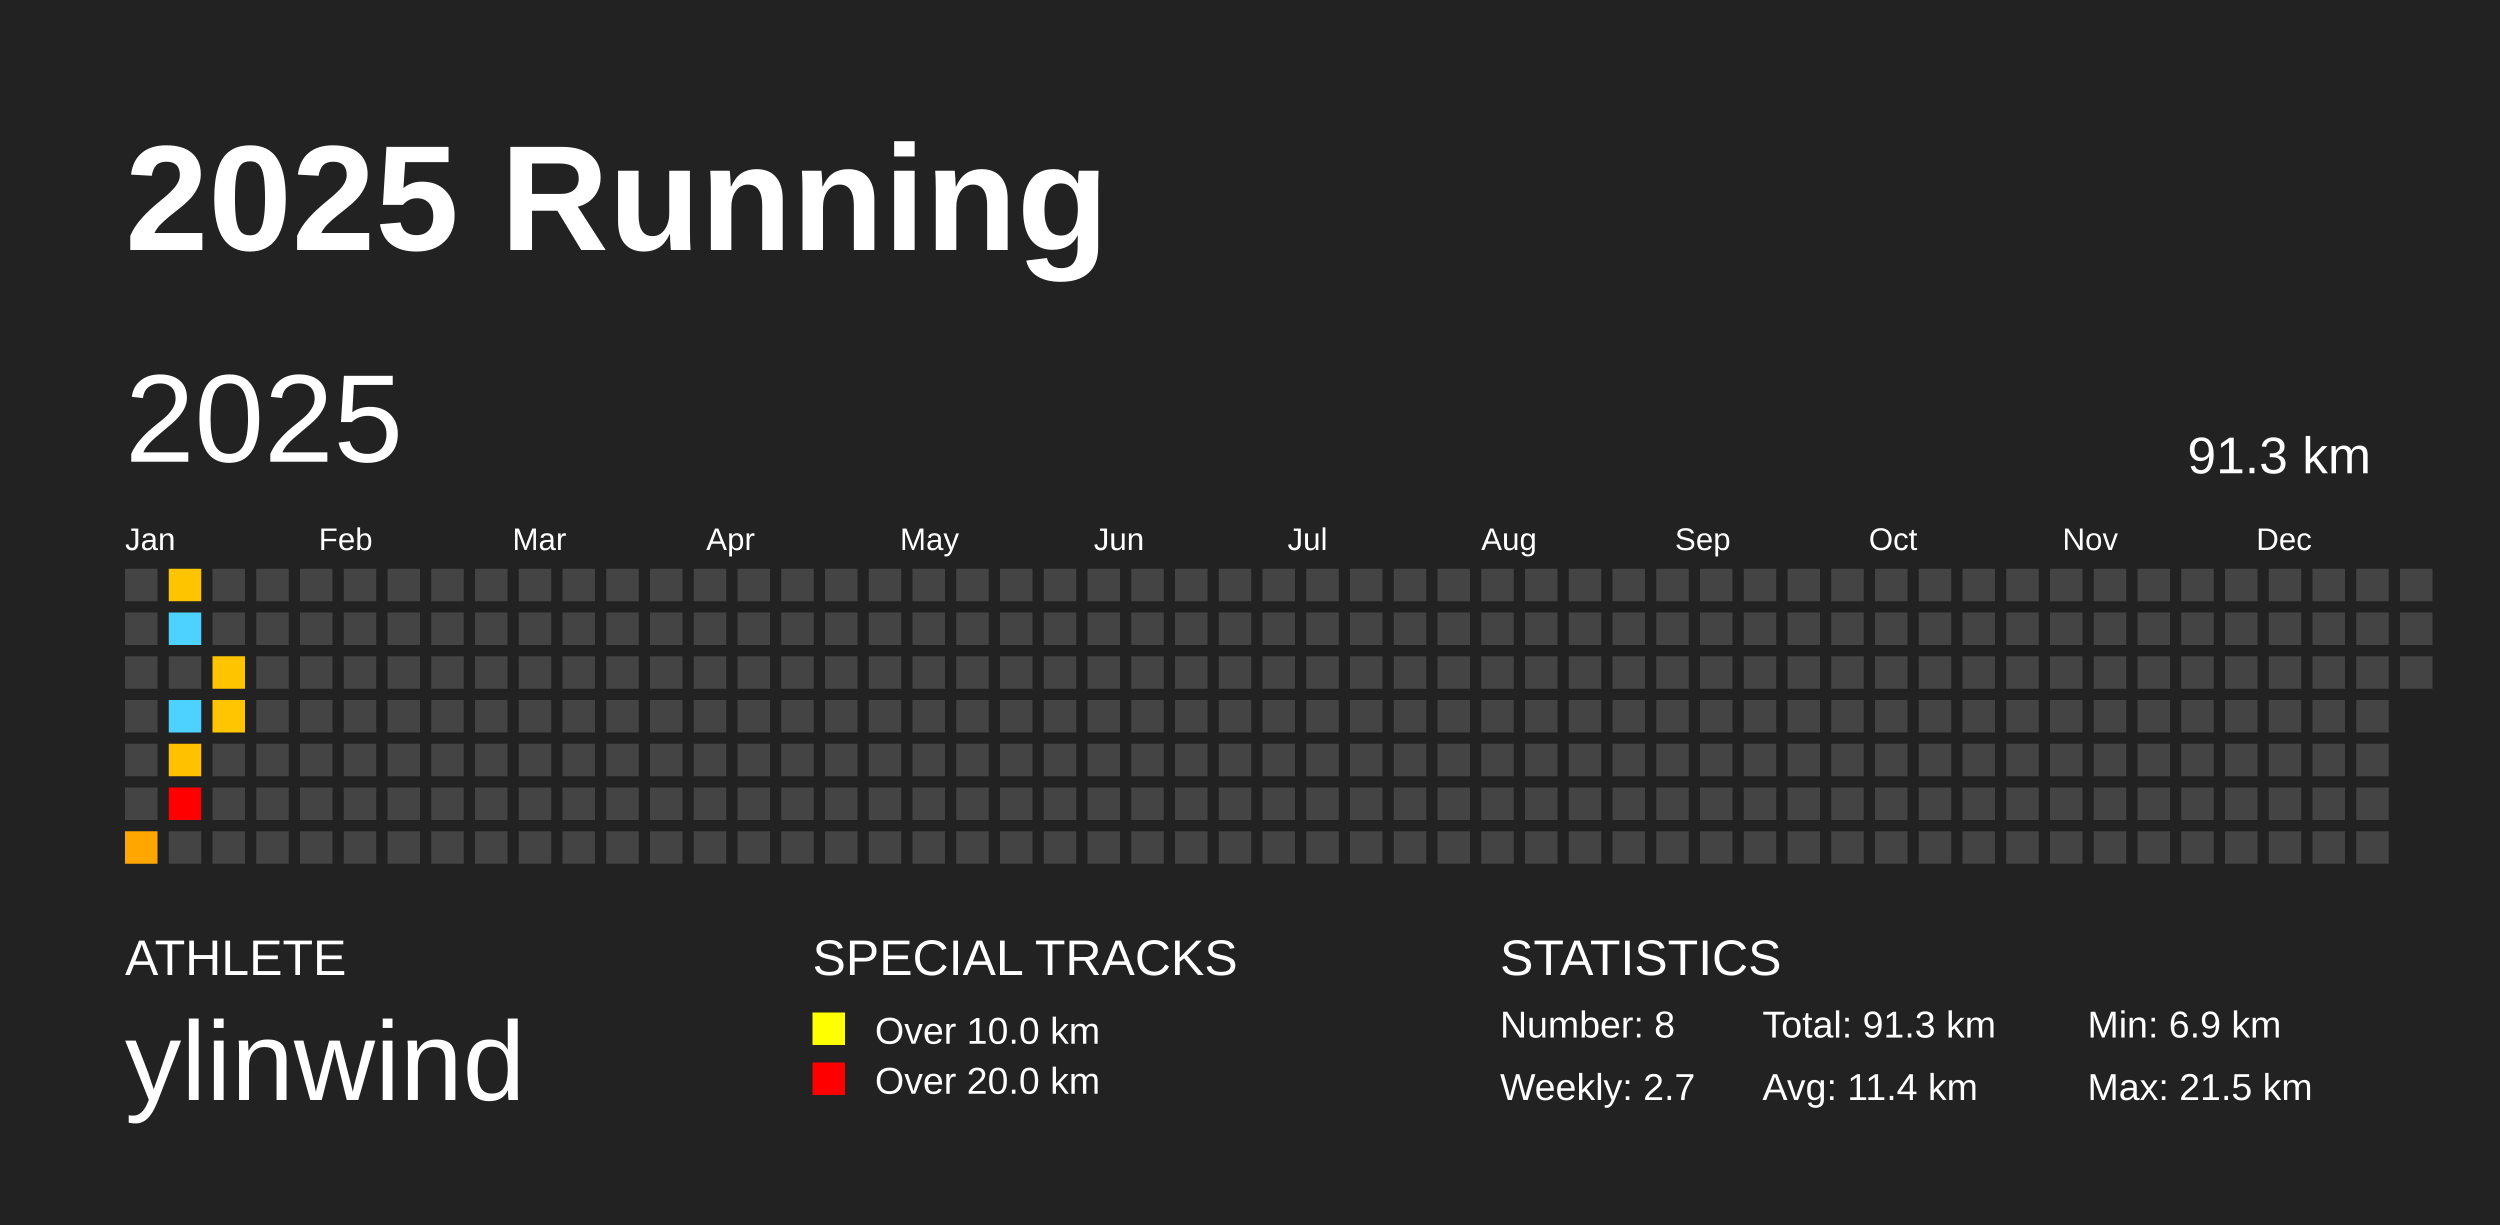
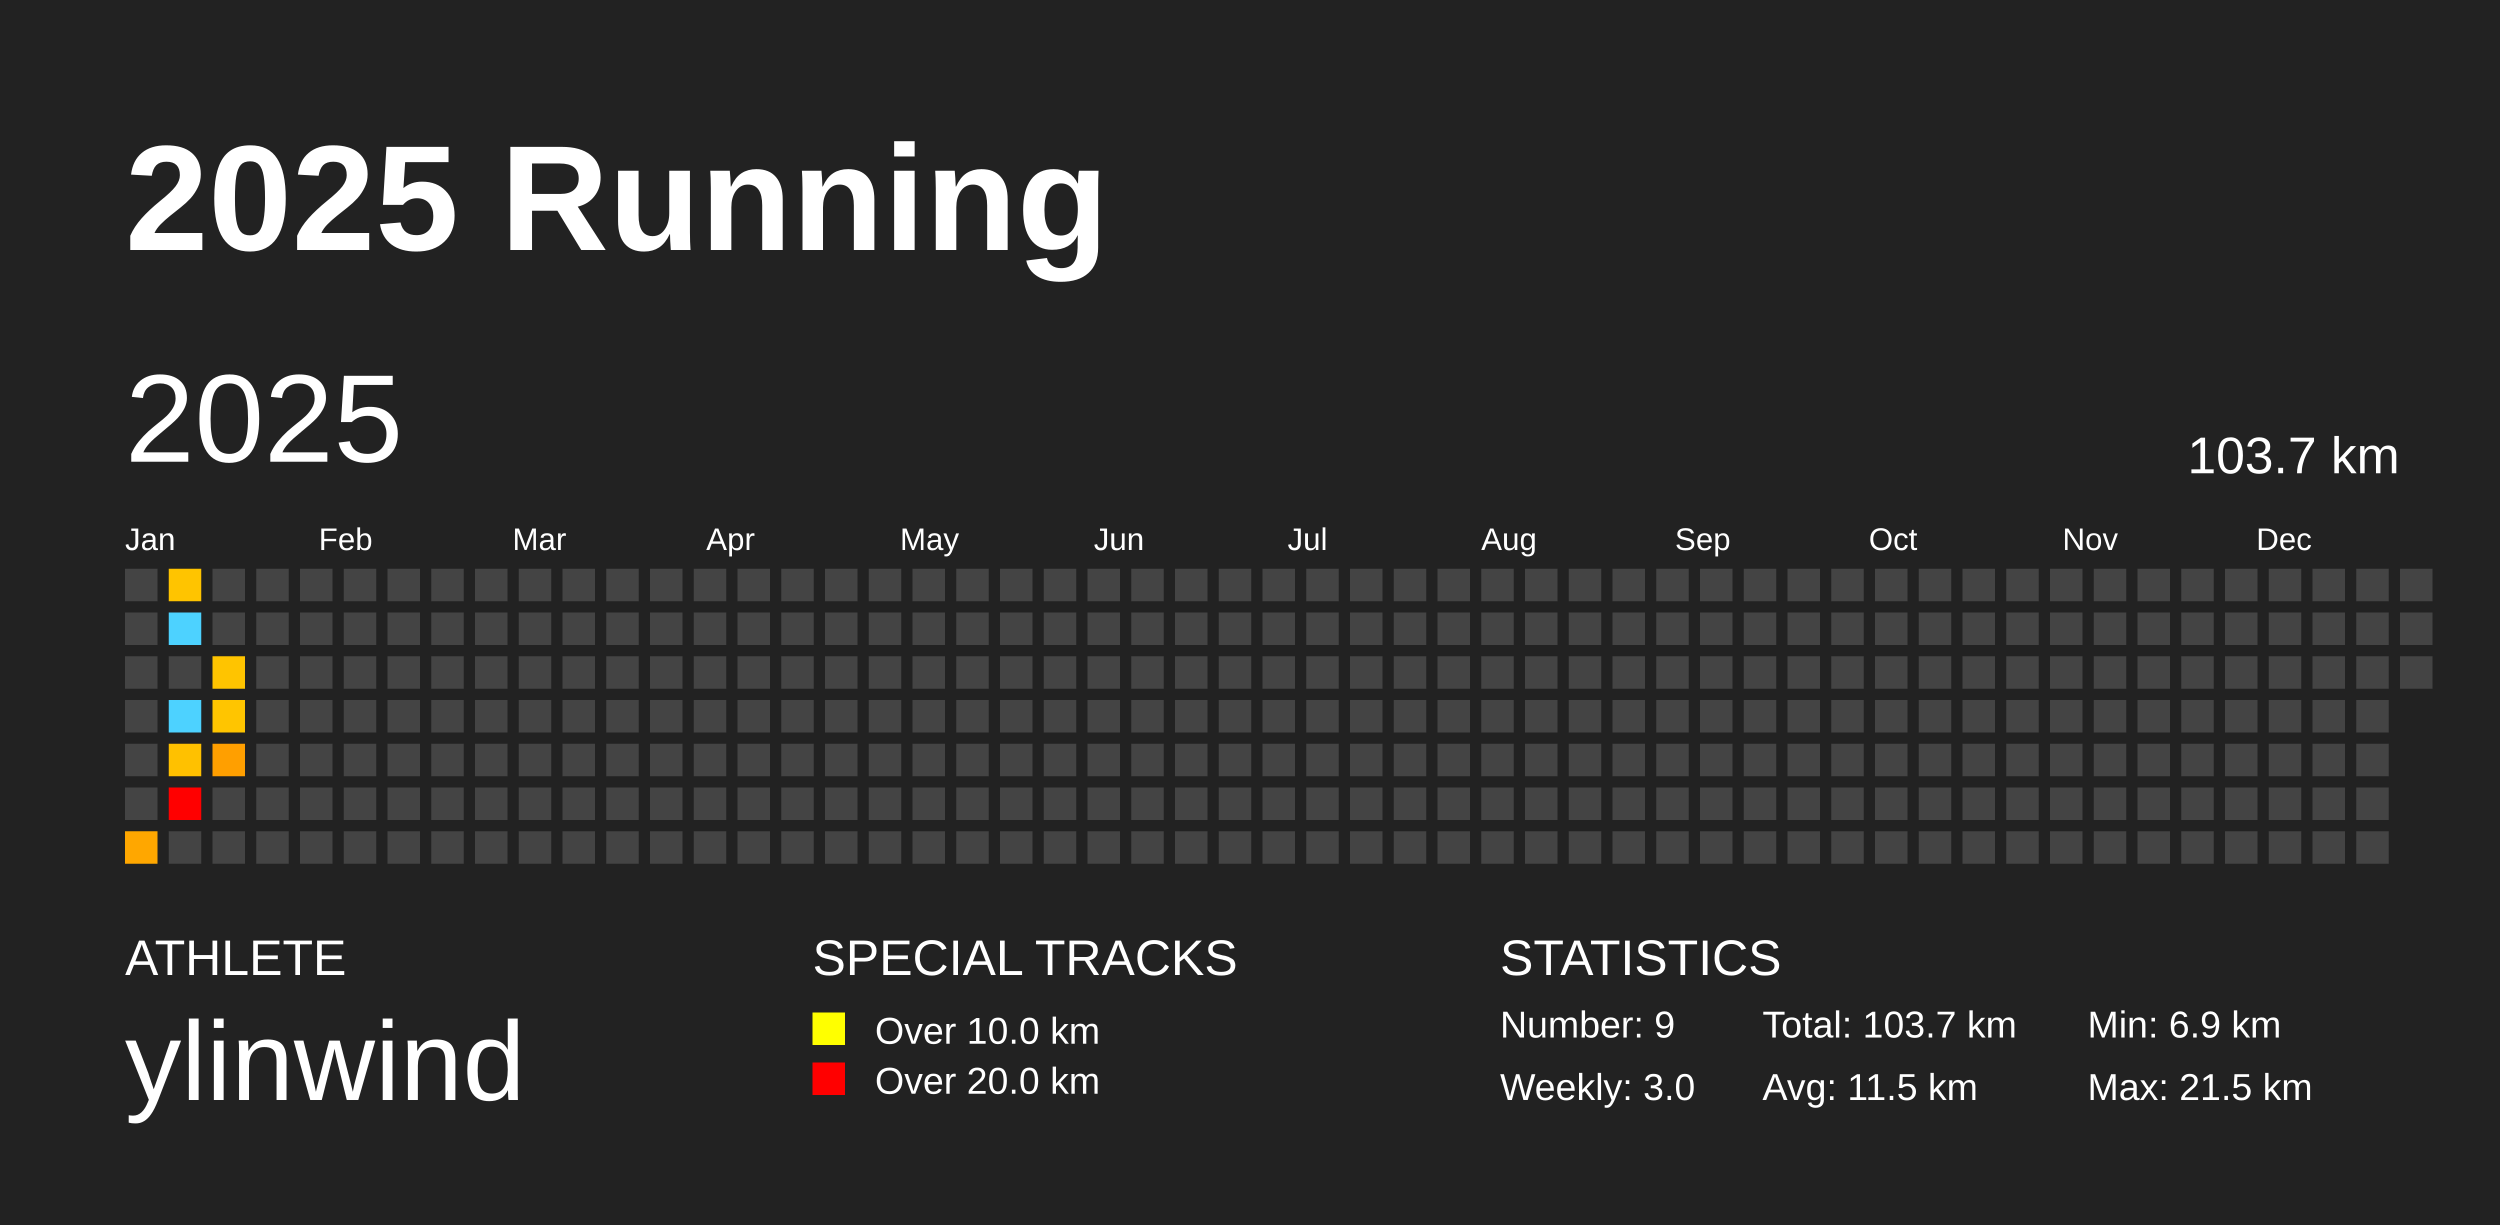
<svg xmlns="http://www.w3.org/2000/svg" baseProfile="full" height="98mm" version="1.1" viewBox="0,0,200,98" width="200mm">
  <defs />
  <rect fill="#222222" height="98" width="200" x="0" y="0" />
  <text fill="#FFFFFF" style="font-size:12px; font-family:Arial; font-weight:bold;" x="10" y="20">2025 Running</text>
  <text fill="#FFFFFF" style="font-size:4px; font-family:Arial" x="10" y="78">ATHLETE</text>
  <text fill="#FFFFFF" style="font-size:9px; font-family:Arial" x="10" y="88">ylinwind</text>
  <text fill="#FFFFFF" style="font-size:4px; font-family:Arial" x="65" y="78">SPECIAL TRACKS</text>
  <rect fill="yellow" height="2.6" width="2.6" x="65" y="81" />
  <text fill="#FFFFFF" style="font-size:3px; font-family:Arial" x="70" y="83.5">Over 10.0 km</text>
  <rect fill="red" height="2.6" width="2.6" x="65" y="85" />
  <text fill="#FFFFFF" style="font-size:3px; font-family:Arial" x="70" y="87.5">Over 20.0 km</text>
  <text fill="#FFFFFF" style="font-size:4px; font-family:Arial" x="120" y="78">STATISTICS</text>
-   <text fill="#FFFFFF" style="font-size:3px; font-family:Arial" x="120" y="83">Number: 8</text>
-   <text fill="#FFFFFF" style="font-size:3px; font-family:Arial" x="120" y="88">Weekly: 2.7</text>
-   <text fill="#FFFFFF" style="font-size:3px; font-family:Arial" x="141" y="83">Total: 91.3 km</text>
-   <text fill="#FFFFFF" style="font-size:3px; font-family:Arial" x="141" y="88">Avg: 11.4 km</text>
+   <text fill="#FFFFFF" style="font-size:3px; font-family:Arial" x="120" y="83">Number: 9</text>
+   <text fill="#FFFFFF" style="font-size:3px; font-family:Arial" x="120" y="88">Weekly: 3.0</text>
+   <text fill="#FFFFFF" style="font-size:3px; font-family:Arial" x="141" y="83">Total: 103.7 km</text>
+   <text fill="#FFFFFF" style="font-size:3px; font-family:Arial" x="141" y="88">Avg: 11.5 km</text>
  <text fill="#FFFFFF" style="font-size:3px; font-family:Arial" x="167" y="83">Min: 6.9 km</text>
  <text fill="#FFFFFF" style="font-size:3px; font-family:Arial" x="167" y="88">Max: 21.5 km</text>
  <text dominant-baseline="hanging" fill="#FFFFFF" style="font-size:10.0px; font-family:Arial;" x="10" y="30">2025</text>
-   <text dominant-baseline="hanging" fill="#FFFFFF" style="font-size:4.125px; font-family:Arial;" x="175" y="35">91.3 km</text>
+   <text dominant-baseline="hanging" fill="#FFFFFF" style="font-size:4.125px; font-family:Arial;" x="175" y="35">103.7 km</text>
  <text fill="#FFFFFF" style="font-size:2.5px; font-family:Arial" x="10.0" y="44">Jan</text>
  <text fill="#FFFFFF" style="font-size:2.5px; font-family:Arial" x="25.5" y="44">Feb</text>
  <text fill="#FFFFFF" style="font-size:2.5px; font-family:Arial" x="41.0" y="44">Mar</text>
  <text fill="#FFFFFF" style="font-size:2.5px; font-family:Arial" x="56.5" y="44">Apr</text>
  <text fill="#FFFFFF" style="font-size:2.5px; font-family:Arial" x="72.0" y="44">May</text>
  <text fill="#FFFFFF" style="font-size:2.5px; font-family:Arial" x="87.5" y="44">Jun</text>
  <text fill="#FFFFFF" style="font-size:2.5px; font-family:Arial" x="103.0" y="44">Jul</text>
  <text fill="#FFFFFF" style="font-size:2.5px; font-family:Arial" x="118.5" y="44">Aug</text>
  <text fill="#FFFFFF" style="font-size:2.5px; font-family:Arial" x="134.0" y="44">Sep</text>
  <text fill="#FFFFFF" style="font-size:2.5px; font-family:Arial" x="149.5" y="44">Oct</text>
  <text fill="#FFFFFF" style="font-size:2.5px; font-family:Arial" x="165.0" y="44">Nov</text>
  <text fill="#FFFFFF" style="font-size:2.5px; font-family:Arial" x="180.5" y="44">Dec</text>
  <rect fill="#444444" height="2.6" width="2.6" x="10.0" y="45.5" />
  <rect fill="#444444" height="2.6" width="2.6" x="10.0" y="49.0" />
  <rect fill="#444444" height="2.6" width="2.6" x="10.0" y="52.5" />
  <rect fill="#444444" height="2.6" width="2.6" x="10.0" y="56.0" />
  <rect fill="#444444" height="2.6" width="2.6" x="10.0" y="59.5" />
  <rect fill="#444444" height="2.6" width="2.6" x="10.0" y="63.0" />
  <rect fill="#ffa700" height="2.6" width="2.6" x="10.0" y="66.5" />
  <rect fill="#ffc400" height="2.6" width="2.6" x="13.5" y="45.5" />
  <rect fill="#4dd2ff" height="2.6" width="2.6" x="13.5" y="49.0" />
  <rect fill="#444444" height="2.6" width="2.6" x="13.5" y="52.5" />
  <rect fill="#4dd2ff" height="2.6" width="2.6" x="13.5" y="56.0" />
  <rect fill="#ffc100" height="2.6" width="2.6" x="13.5" y="59.5" />
  <rect fill="red" height="2.6" width="2.6" x="13.5" y="63.0" />
  <rect fill="#444444" height="2.6" width="2.6" x="13.5" y="66.5" />
  <rect fill="#444444" height="2.6" width="2.6" x="17.0" y="45.5" />
  <rect fill="#444444" height="2.6" width="2.6" x="17.0" y="49.0" />
  <rect fill="#ffc400" height="2.6" width="2.6" x="17.0" y="52.5" />
  <rect fill="#ffc500" height="2.6" width="2.6" x="17.0" y="56.0" />
-   <rect fill="#444444" height="2.6" width="2.6" x="17.0" y="59.5" />
+   <rect fill="#ff9f00" height="2.6" width="2.6" x="17.0" y="59.5" />
  <rect fill="#444444" height="2.6" width="2.6" x="17.0" y="63.0" />
  <rect fill="#444444" height="2.6" width="2.6" x="17.0" y="66.5" />
  <rect fill="#444444" height="2.6" width="2.6" x="20.5" y="45.5" />
  <rect fill="#444444" height="2.6" width="2.6" x="20.5" y="49.0" />
  <rect fill="#444444" height="2.6" width="2.6" x="20.5" y="52.5" />
  <rect fill="#444444" height="2.6" width="2.6" x="20.5" y="56.0" />
  <rect fill="#444444" height="2.6" width="2.6" x="20.5" y="59.5" />
  <rect fill="#444444" height="2.6" width="2.6" x="20.5" y="63.0" />
  <rect fill="#444444" height="2.6" width="2.6" x="20.5" y="66.5" />
  <rect fill="#444444" height="2.6" width="2.6" x="24.0" y="45.5" />
  <rect fill="#444444" height="2.6" width="2.6" x="24.0" y="49.0" />
  <rect fill="#444444" height="2.6" width="2.6" x="24.0" y="52.5" />
  <rect fill="#444444" height="2.6" width="2.6" x="24.0" y="56.0" />
  <rect fill="#444444" height="2.6" width="2.6" x="24.0" y="59.5" />
  <rect fill="#444444" height="2.6" width="2.6" x="24.0" y="63.0" />
  <rect fill="#444444" height="2.6" width="2.6" x="24.0" y="66.5" />
  <rect fill="#444444" height="2.6" width="2.6" x="27.5" y="45.5" />
  <rect fill="#444444" height="2.6" width="2.6" x="27.5" y="49.0" />
  <rect fill="#444444" height="2.6" width="2.6" x="27.5" y="52.5" />
  <rect fill="#444444" height="2.6" width="2.6" x="27.5" y="56.0" />
  <rect fill="#444444" height="2.6" width="2.6" x="27.5" y="59.5" />
  <rect fill="#444444" height="2.6" width="2.6" x="27.5" y="63.0" />
  <rect fill="#444444" height="2.6" width="2.6" x="27.5" y="66.5" />
  <rect fill="#444444" height="2.6" width="2.6" x="31.0" y="45.5" />
  <rect fill="#444444" height="2.6" width="2.6" x="31.0" y="49.0" />
  <rect fill="#444444" height="2.6" width="2.6" x="31.0" y="52.5" />
  <rect fill="#444444" height="2.6" width="2.6" x="31.0" y="56.0" />
  <rect fill="#444444" height="2.6" width="2.6" x="31.0" y="59.5" />
  <rect fill="#444444" height="2.6" width="2.6" x="31.0" y="63.0" />
  <rect fill="#444444" height="2.6" width="2.6" x="31.0" y="66.5" />
  <rect fill="#444444" height="2.6" width="2.6" x="34.5" y="45.5" />
  <rect fill="#444444" height="2.6" width="2.6" x="34.5" y="49.0" />
  <rect fill="#444444" height="2.6" width="2.6" x="34.5" y="52.5" />
  <rect fill="#444444" height="2.6" width="2.6" x="34.5" y="56.0" />
  <rect fill="#444444" height="2.6" width="2.6" x="34.5" y="59.5" />
  <rect fill="#444444" height="2.6" width="2.6" x="34.5" y="63.0" />
  <rect fill="#444444" height="2.6" width="2.6" x="34.5" y="66.5" />
  <rect fill="#444444" height="2.6" width="2.6" x="38.0" y="45.5" />
  <rect fill="#444444" height="2.6" width="2.6" x="38.0" y="49.0" />
  <rect fill="#444444" height="2.6" width="2.6" x="38.0" y="52.5" />
  <rect fill="#444444" height="2.6" width="2.6" x="38.0" y="56.0" />
  <rect fill="#444444" height="2.6" width="2.6" x="38.0" y="59.5" />
  <rect fill="#444444" height="2.6" width="2.6" x="38.0" y="63.0" />
  <rect fill="#444444" height="2.6" width="2.6" x="38.0" y="66.5" />
  <rect fill="#444444" height="2.6" width="2.6" x="41.5" y="45.5" />
  <rect fill="#444444" height="2.6" width="2.6" x="41.5" y="49.0" />
  <rect fill="#444444" height="2.6" width="2.6" x="41.5" y="52.5" />
  <rect fill="#444444" height="2.6" width="2.6" x="41.5" y="56.0" />
  <rect fill="#444444" height="2.6" width="2.6" x="41.5" y="59.5" />
  <rect fill="#444444" height="2.6" width="2.6" x="41.5" y="63.0" />
  <rect fill="#444444" height="2.6" width="2.6" x="41.5" y="66.5" />
  <rect fill="#444444" height="2.6" width="2.6" x="45.0" y="45.5" />
  <rect fill="#444444" height="2.6" width="2.6" x="45.0" y="49.0" />
  <rect fill="#444444" height="2.6" width="2.6" x="45.0" y="52.5" />
  <rect fill="#444444" height="2.6" width="2.6" x="45.0" y="56.0" />
  <rect fill="#444444" height="2.6" width="2.6" x="45.0" y="59.5" />
  <rect fill="#444444" height="2.6" width="2.6" x="45.0" y="63.0" />
  <rect fill="#444444" height="2.6" width="2.6" x="45.0" y="66.5" />
  <rect fill="#444444" height="2.6" width="2.6" x="48.5" y="45.5" />
  <rect fill="#444444" height="2.6" width="2.6" x="48.5" y="49.0" />
  <rect fill="#444444" height="2.6" width="2.6" x="48.5" y="52.5" />
  <rect fill="#444444" height="2.6" width="2.6" x="48.5" y="56.0" />
  <rect fill="#444444" height="2.6" width="2.6" x="48.5" y="59.5" />
  <rect fill="#444444" height="2.6" width="2.6" x="48.5" y="63.0" />
  <rect fill="#444444" height="2.6" width="2.6" x="48.5" y="66.5" />
  <rect fill="#444444" height="2.6" width="2.6" x="52.0" y="45.5" />
  <rect fill="#444444" height="2.6" width="2.6" x="52.0" y="49.0" />
  <rect fill="#444444" height="2.6" width="2.6" x="52.0" y="52.5" />
  <rect fill="#444444" height="2.6" width="2.6" x="52.0" y="56.0" />
  <rect fill="#444444" height="2.6" width="2.6" x="52.0" y="59.5" />
  <rect fill="#444444" height="2.6" width="2.6" x="52.0" y="63.0" />
  <rect fill="#444444" height="2.6" width="2.6" x="52.0" y="66.5" />
  <rect fill="#444444" height="2.6" width="2.6" x="55.5" y="45.5" />
  <rect fill="#444444" height="2.6" width="2.6" x="55.5" y="49.0" />
  <rect fill="#444444" height="2.6" width="2.6" x="55.5" y="52.5" />
  <rect fill="#444444" height="2.6" width="2.6" x="55.5" y="56.0" />
  <rect fill="#444444" height="2.6" width="2.6" x="55.5" y="59.5" />
  <rect fill="#444444" height="2.6" width="2.6" x="55.5" y="63.0" />
  <rect fill="#444444" height="2.6" width="2.6" x="55.5" y="66.5" />
  <rect fill="#444444" height="2.6" width="2.6" x="59.0" y="45.5" />
  <rect fill="#444444" height="2.6" width="2.6" x="59.0" y="49.0" />
  <rect fill="#444444" height="2.6" width="2.6" x="59.0" y="52.5" />
  <rect fill="#444444" height="2.6" width="2.6" x="59.0" y="56.0" />
  <rect fill="#444444" height="2.6" width="2.6" x="59.0" y="59.5" />
  <rect fill="#444444" height="2.6" width="2.6" x="59.0" y="63.0" />
  <rect fill="#444444" height="2.6" width="2.6" x="59.0" y="66.5" />
  <rect fill="#444444" height="2.6" width="2.6" x="62.5" y="45.5" />
  <rect fill="#444444" height="2.6" width="2.6" x="62.5" y="49.0" />
  <rect fill="#444444" height="2.6" width="2.6" x="62.5" y="52.5" />
  <rect fill="#444444" height="2.6" width="2.6" x="62.5" y="56.0" />
  <rect fill="#444444" height="2.6" width="2.6" x="62.5" y="59.5" />
  <rect fill="#444444" height="2.6" width="2.6" x="62.5" y="63.0" />
  <rect fill="#444444" height="2.6" width="2.6" x="62.5" y="66.5" />
  <rect fill="#444444" height="2.6" width="2.6" x="66.0" y="45.5" />
  <rect fill="#444444" height="2.6" width="2.6" x="66.0" y="49.0" />
  <rect fill="#444444" height="2.6" width="2.6" x="66.0" y="52.5" />
  <rect fill="#444444" height="2.6" width="2.6" x="66.0" y="56.0" />
  <rect fill="#444444" height="2.6" width="2.6" x="66.0" y="59.5" />
  <rect fill="#444444" height="2.6" width="2.6" x="66.0" y="63.0" />
  <rect fill="#444444" height="2.6" width="2.6" x="66.0" y="66.5" />
  <rect fill="#444444" height="2.6" width="2.6" x="69.5" y="45.5" />
  <rect fill="#444444" height="2.6" width="2.6" x="69.5" y="49.0" />
  <rect fill="#444444" height="2.6" width="2.6" x="69.5" y="52.5" />
  <rect fill="#444444" height="2.6" width="2.6" x="69.5" y="56.0" />
  <rect fill="#444444" height="2.6" width="2.6" x="69.5" y="59.5" />
  <rect fill="#444444" height="2.6" width="2.6" x="69.5" y="63.0" />
  <rect fill="#444444" height="2.6" width="2.6" x="69.5" y="66.5" />
  <rect fill="#444444" height="2.6" width="2.6" x="73.0" y="45.5" />
  <rect fill="#444444" height="2.6" width="2.6" x="73.0" y="49.0" />
  <rect fill="#444444" height="2.6" width="2.6" x="73.0" y="52.5" />
  <rect fill="#444444" height="2.6" width="2.6" x="73.0" y="56.0" />
  <rect fill="#444444" height="2.6" width="2.6" x="73.0" y="59.5" />
  <rect fill="#444444" height="2.6" width="2.6" x="73.0" y="63.0" />
  <rect fill="#444444" height="2.6" width="2.6" x="73.0" y="66.5" />
  <rect fill="#444444" height="2.6" width="2.6" x="76.5" y="45.5" />
  <rect fill="#444444" height="2.6" width="2.6" x="76.5" y="49.0" />
  <rect fill="#444444" height="2.6" width="2.6" x="76.5" y="52.5" />
  <rect fill="#444444" height="2.6" width="2.6" x="76.5" y="56.0" />
  <rect fill="#444444" height="2.6" width="2.6" x="76.5" y="59.5" />
  <rect fill="#444444" height="2.6" width="2.6" x="76.5" y="63.0" />
  <rect fill="#444444" height="2.6" width="2.6" x="76.5" y="66.5" />
  <rect fill="#444444" height="2.6" width="2.6" x="80.0" y="45.5" />
  <rect fill="#444444" height="2.6" width="2.6" x="80.0" y="49.0" />
  <rect fill="#444444" height="2.6" width="2.6" x="80.0" y="52.5" />
  <rect fill="#444444" height="2.6" width="2.6" x="80.0" y="56.0" />
  <rect fill="#444444" height="2.6" width="2.6" x="80.0" y="59.5" />
  <rect fill="#444444" height="2.6" width="2.6" x="80.0" y="63.0" />
  <rect fill="#444444" height="2.6" width="2.6" x="80.0" y="66.5" />
  <rect fill="#444444" height="2.6" width="2.6" x="83.5" y="45.5" />
  <rect fill="#444444" height="2.6" width="2.6" x="83.5" y="49.0" />
  <rect fill="#444444" height="2.6" width="2.6" x="83.5" y="52.5" />
  <rect fill="#444444" height="2.6" width="2.6" x="83.5" y="56.0" />
  <rect fill="#444444" height="2.6" width="2.6" x="83.5" y="59.5" />
  <rect fill="#444444" height="2.6" width="2.6" x="83.5" y="63.0" />
  <rect fill="#444444" height="2.6" width="2.6" x="83.5" y="66.5" />
  <rect fill="#444444" height="2.6" width="2.6" x="87.0" y="45.5" />
  <rect fill="#444444" height="2.6" width="2.6" x="87.0" y="49.0" />
  <rect fill="#444444" height="2.6" width="2.6" x="87.0" y="52.5" />
  <rect fill="#444444" height="2.6" width="2.6" x="87.0" y="56.0" />
  <rect fill="#444444" height="2.6" width="2.6" x="87.0" y="59.5" />
  <rect fill="#444444" height="2.6" width="2.6" x="87.0" y="63.0" />
  <rect fill="#444444" height="2.6" width="2.6" x="87.0" y="66.5" />
  <rect fill="#444444" height="2.6" width="2.6" x="90.5" y="45.5" />
  <rect fill="#444444" height="2.6" width="2.6" x="90.5" y="49.0" />
  <rect fill="#444444" height="2.6" width="2.6" x="90.5" y="52.5" />
  <rect fill="#444444" height="2.6" width="2.6" x="90.5" y="56.0" />
  <rect fill="#444444" height="2.6" width="2.6" x="90.5" y="59.5" />
  <rect fill="#444444" height="2.6" width="2.6" x="90.5" y="63.0" />
  <rect fill="#444444" height="2.6" width="2.6" x="90.5" y="66.5" />
  <rect fill="#444444" height="2.6" width="2.6" x="94.0" y="45.5" />
  <rect fill="#444444" height="2.6" width="2.6" x="94.0" y="49.0" />
  <rect fill="#444444" height="2.6" width="2.6" x="94.0" y="52.5" />
  <rect fill="#444444" height="2.6" width="2.6" x="94.0" y="56.0" />
  <rect fill="#444444" height="2.6" width="2.6" x="94.0" y="59.5" />
  <rect fill="#444444" height="2.6" width="2.6" x="94.0" y="63.0" />
  <rect fill="#444444" height="2.6" width="2.6" x="94.0" y="66.5" />
  <rect fill="#444444" height="2.6" width="2.6" x="97.5" y="45.5" />
  <rect fill="#444444" height="2.6" width="2.6" x="97.5" y="49.0" />
  <rect fill="#444444" height="2.6" width="2.6" x="97.5" y="52.5" />
  <rect fill="#444444" height="2.6" width="2.6" x="97.5" y="56.0" />
  <rect fill="#444444" height="2.6" width="2.6" x="97.5" y="59.5" />
  <rect fill="#444444" height="2.6" width="2.6" x="97.5" y="63.0" />
  <rect fill="#444444" height="2.6" width="2.6" x="97.5" y="66.5" />
  <rect fill="#444444" height="2.6" width="2.6" x="101.0" y="45.5" />
  <rect fill="#444444" height="2.6" width="2.6" x="101.0" y="49.0" />
  <rect fill="#444444" height="2.6" width="2.6" x="101.0" y="52.5" />
  <rect fill="#444444" height="2.6" width="2.6" x="101.0" y="56.0" />
  <rect fill="#444444" height="2.6" width="2.6" x="101.0" y="59.5" />
  <rect fill="#444444" height="2.6" width="2.6" x="101.0" y="63.0" />
  <rect fill="#444444" height="2.6" width="2.6" x="101.0" y="66.5" />
  <rect fill="#444444" height="2.6" width="2.6" x="104.5" y="45.5" />
  <rect fill="#444444" height="2.6" width="2.6" x="104.5" y="49.0" />
  <rect fill="#444444" height="2.6" width="2.6" x="104.5" y="52.5" />
  <rect fill="#444444" height="2.6" width="2.6" x="104.5" y="56.0" />
  <rect fill="#444444" height="2.6" width="2.6" x="104.5" y="59.5" />
  <rect fill="#444444" height="2.6" width="2.6" x="104.5" y="63.0" />
  <rect fill="#444444" height="2.6" width="2.6" x="104.5" y="66.5" />
  <rect fill="#444444" height="2.6" width="2.6" x="108.0" y="45.5" />
  <rect fill="#444444" height="2.6" width="2.6" x="108.0" y="49.0" />
  <rect fill="#444444" height="2.6" width="2.6" x="108.0" y="52.5" />
  <rect fill="#444444" height="2.6" width="2.6" x="108.0" y="56.0" />
  <rect fill="#444444" height="2.6" width="2.6" x="108.0" y="59.5" />
  <rect fill="#444444" height="2.6" width="2.6" x="108.0" y="63.0" />
  <rect fill="#444444" height="2.6" width="2.6" x="108.0" y="66.5" />
  <rect fill="#444444" height="2.6" width="2.6" x="111.5" y="45.5" />
  <rect fill="#444444" height="2.6" width="2.6" x="111.5" y="49.0" />
  <rect fill="#444444" height="2.6" width="2.6" x="111.5" y="52.5" />
  <rect fill="#444444" height="2.6" width="2.6" x="111.5" y="56.0" />
  <rect fill="#444444" height="2.6" width="2.6" x="111.5" y="59.5" />
  <rect fill="#444444" height="2.6" width="2.6" x="111.5" y="63.0" />
  <rect fill="#444444" height="2.6" width="2.6" x="111.5" y="66.5" />
  <rect fill="#444444" height="2.6" width="2.6" x="115.0" y="45.5" />
  <rect fill="#444444" height="2.6" width="2.6" x="115.0" y="49.0" />
  <rect fill="#444444" height="2.6" width="2.6" x="115.0" y="52.5" />
  <rect fill="#444444" height="2.6" width="2.6" x="115.0" y="56.0" />
  <rect fill="#444444" height="2.6" width="2.6" x="115.0" y="59.5" />
  <rect fill="#444444" height="2.6" width="2.6" x="115.0" y="63.0" />
  <rect fill="#444444" height="2.6" width="2.6" x="115.0" y="66.5" />
  <rect fill="#444444" height="2.6" width="2.6" x="118.5" y="45.5" />
  <rect fill="#444444" height="2.6" width="2.6" x="118.5" y="49.0" />
  <rect fill="#444444" height="2.6" width="2.6" x="118.5" y="52.5" />
  <rect fill="#444444" height="2.6" width="2.6" x="118.5" y="56.0" />
  <rect fill="#444444" height="2.6" width="2.6" x="118.5" y="59.5" />
  <rect fill="#444444" height="2.6" width="2.6" x="118.5" y="63.0" />
  <rect fill="#444444" height="2.6" width="2.6" x="118.5" y="66.5" />
  <rect fill="#444444" height="2.6" width="2.6" x="122.0" y="45.5" />
  <rect fill="#444444" height="2.6" width="2.6" x="122.0" y="49.0" />
  <rect fill="#444444" height="2.6" width="2.6" x="122.0" y="52.5" />
  <rect fill="#444444" height="2.6" width="2.6" x="122.0" y="56.0" />
  <rect fill="#444444" height="2.6" width="2.6" x="122.0" y="59.5" />
  <rect fill="#444444" height="2.6" width="2.6" x="122.0" y="63.0" />
  <rect fill="#444444" height="2.6" width="2.6" x="122.0" y="66.5" />
  <rect fill="#444444" height="2.6" width="2.6" x="125.5" y="45.5" />
  <rect fill="#444444" height="2.6" width="2.6" x="125.5" y="49.0" />
  <rect fill="#444444" height="2.6" width="2.6" x="125.5" y="52.5" />
  <rect fill="#444444" height="2.6" width="2.6" x="125.5" y="56.0" />
  <rect fill="#444444" height="2.6" width="2.6" x="125.5" y="59.5" />
  <rect fill="#444444" height="2.6" width="2.6" x="125.5" y="63.0" />
  <rect fill="#444444" height="2.6" width="2.6" x="125.5" y="66.5" />
  <rect fill="#444444" height="2.6" width="2.6" x="129.0" y="45.5" />
  <rect fill="#444444" height="2.6" width="2.6" x="129.0" y="49.0" />
  <rect fill="#444444" height="2.6" width="2.6" x="129.0" y="52.5" />
  <rect fill="#444444" height="2.6" width="2.6" x="129.0" y="56.0" />
  <rect fill="#444444" height="2.6" width="2.6" x="129.0" y="59.5" />
  <rect fill="#444444" height="2.6" width="2.6" x="129.0" y="63.0" />
  <rect fill="#444444" height="2.6" width="2.6" x="129.0" y="66.5" />
  <rect fill="#444444" height="2.6" width="2.6" x="132.5" y="45.5" />
  <rect fill="#444444" height="2.6" width="2.6" x="132.5" y="49.0" />
  <rect fill="#444444" height="2.6" width="2.6" x="132.5" y="52.5" />
  <rect fill="#444444" height="2.6" width="2.6" x="132.5" y="56.0" />
  <rect fill="#444444" height="2.6" width="2.6" x="132.5" y="59.5" />
  <rect fill="#444444" height="2.6" width="2.6" x="132.5" y="63.0" />
  <rect fill="#444444" height="2.6" width="2.6" x="132.5" y="66.5" />
  <rect fill="#444444" height="2.6" width="2.6" x="136.0" y="45.5" />
  <rect fill="#444444" height="2.6" width="2.6" x="136.0" y="49.0" />
  <rect fill="#444444" height="2.6" width="2.6" x="136.0" y="52.5" />
  <rect fill="#444444" height="2.6" width="2.6" x="136.0" y="56.0" />
  <rect fill="#444444" height="2.6" width="2.6" x="136.0" y="59.5" />
  <rect fill="#444444" height="2.6" width="2.6" x="136.0" y="63.0" />
  <rect fill="#444444" height="2.6" width="2.6" x="136.0" y="66.5" />
  <rect fill="#444444" height="2.6" width="2.6" x="139.5" y="45.5" />
  <rect fill="#444444" height="2.6" width="2.6" x="139.5" y="49.0" />
  <rect fill="#444444" height="2.6" width="2.6" x="139.5" y="52.5" />
  <rect fill="#444444" height="2.6" width="2.6" x="139.5" y="56.0" />
  <rect fill="#444444" height="2.6" width="2.6" x="139.5" y="59.5" />
  <rect fill="#444444" height="2.6" width="2.6" x="139.5" y="63.0" />
  <rect fill="#444444" height="2.6" width="2.6" x="139.5" y="66.5" />
  <rect fill="#444444" height="2.6" width="2.6" x="143.0" y="45.5" />
  <rect fill="#444444" height="2.6" width="2.6" x="143.0" y="49.0" />
  <rect fill="#444444" height="2.6" width="2.6" x="143.0" y="52.5" />
  <rect fill="#444444" height="2.6" width="2.6" x="143.0" y="56.0" />
  <rect fill="#444444" height="2.6" width="2.6" x="143.0" y="59.5" />
  <rect fill="#444444" height="2.6" width="2.6" x="143.0" y="63.0" />
  <rect fill="#444444" height="2.6" width="2.6" x="143.0" y="66.5" />
  <rect fill="#444444" height="2.6" width="2.6" x="146.5" y="45.5" />
  <rect fill="#444444" height="2.6" width="2.6" x="146.5" y="49.0" />
  <rect fill="#444444" height="2.6" width="2.6" x="146.5" y="52.5" />
  <rect fill="#444444" height="2.6" width="2.6" x="146.5" y="56.0" />
  <rect fill="#444444" height="2.6" width="2.6" x="146.5" y="59.5" />
  <rect fill="#444444" height="2.6" width="2.6" x="146.5" y="63.0" />
  <rect fill="#444444" height="2.6" width="2.6" x="146.5" y="66.5" />
  <rect fill="#444444" height="2.6" width="2.6" x="150.0" y="45.5" />
  <rect fill="#444444" height="2.6" width="2.6" x="150.0" y="49.0" />
  <rect fill="#444444" height="2.6" width="2.6" x="150.0" y="52.5" />
  <rect fill="#444444" height="2.6" width="2.6" x="150.0" y="56.0" />
  <rect fill="#444444" height="2.6" width="2.6" x="150.0" y="59.5" />
  <rect fill="#444444" height="2.6" width="2.6" x="150.0" y="63.0" />
  <rect fill="#444444" height="2.6" width="2.6" x="150.0" y="66.5" />
  <rect fill="#444444" height="2.6" width="2.6" x="153.5" y="45.5" />
  <rect fill="#444444" height="2.6" width="2.6" x="153.5" y="49.0" />
  <rect fill="#444444" height="2.6" width="2.6" x="153.5" y="52.5" />
  <rect fill="#444444" height="2.6" width="2.6" x="153.5" y="56.0" />
  <rect fill="#444444" height="2.6" width="2.6" x="153.5" y="59.5" />
  <rect fill="#444444" height="2.6" width="2.6" x="153.5" y="63.0" />
  <rect fill="#444444" height="2.6" width="2.6" x="153.5" y="66.5" />
  <rect fill="#444444" height="2.6" width="2.6" x="157.0" y="45.5" />
  <rect fill="#444444" height="2.6" width="2.6" x="157.0" y="49.0" />
  <rect fill="#444444" height="2.6" width="2.6" x="157.0" y="52.5" />
  <rect fill="#444444" height="2.6" width="2.6" x="157.0" y="56.0" />
  <rect fill="#444444" height="2.6" width="2.6" x="157.0" y="59.5" />
  <rect fill="#444444" height="2.6" width="2.6" x="157.0" y="63.0" />
  <rect fill="#444444" height="2.6" width="2.6" x="157.0" y="66.5" />
  <rect fill="#444444" height="2.6" width="2.6" x="160.5" y="45.5" />
  <rect fill="#444444" height="2.6" width="2.6" x="160.5" y="49.0" />
  <rect fill="#444444" height="2.6" width="2.6" x="160.5" y="52.5" />
  <rect fill="#444444" height="2.6" width="2.6" x="160.5" y="56.0" />
  <rect fill="#444444" height="2.6" width="2.6" x="160.5" y="59.5" />
  <rect fill="#444444" height="2.6" width="2.6" x="160.5" y="63.0" />
  <rect fill="#444444" height="2.6" width="2.6" x="160.5" y="66.5" />
  <rect fill="#444444" height="2.6" width="2.6" x="164.0" y="45.5" />
  <rect fill="#444444" height="2.6" width="2.6" x="164.0" y="49.0" />
  <rect fill="#444444" height="2.6" width="2.6" x="164.0" y="52.5" />
  <rect fill="#444444" height="2.6" width="2.6" x="164.0" y="56.0" />
  <rect fill="#444444" height="2.6" width="2.6" x="164.0" y="59.5" />
  <rect fill="#444444" height="2.6" width="2.6" x="164.0" y="63.0" />
  <rect fill="#444444" height="2.6" width="2.6" x="164.0" y="66.5" />
  <rect fill="#444444" height="2.6" width="2.6" x="167.5" y="45.5" />
  <rect fill="#444444" height="2.6" width="2.6" x="167.5" y="49.0" />
  <rect fill="#444444" height="2.6" width="2.6" x="167.5" y="52.5" />
  <rect fill="#444444" height="2.6" width="2.6" x="167.5" y="56.0" />
  <rect fill="#444444" height="2.6" width="2.6" x="167.5" y="59.5" />
  <rect fill="#444444" height="2.6" width="2.6" x="167.5" y="63.0" />
  <rect fill="#444444" height="2.6" width="2.6" x="167.5" y="66.5" />
  <rect fill="#444444" height="2.6" width="2.6" x="171.0" y="45.5" />
  <rect fill="#444444" height="2.6" width="2.6" x="171.0" y="49.0" />
  <rect fill="#444444" height="2.6" width="2.6" x="171.0" y="52.5" />
  <rect fill="#444444" height="2.6" width="2.6" x="171.0" y="56.0" />
  <rect fill="#444444" height="2.6" width="2.6" x="171.0" y="59.5" />
  <rect fill="#444444" height="2.6" width="2.6" x="171.0" y="63.0" />
  <rect fill="#444444" height="2.6" width="2.6" x="171.0" y="66.5" />
  <rect fill="#444444" height="2.6" width="2.6" x="174.5" y="45.5" />
  <rect fill="#444444" height="2.6" width="2.6" x="174.5" y="49.0" />
  <rect fill="#444444" height="2.6" width="2.6" x="174.5" y="52.5" />
  <rect fill="#444444" height="2.6" width="2.6" x="174.5" y="56.0" />
  <rect fill="#444444" height="2.6" width="2.6" x="174.5" y="59.5" />
  <rect fill="#444444" height="2.6" width="2.6" x="174.5" y="63.0" />
  <rect fill="#444444" height="2.6" width="2.6" x="174.5" y="66.5" />
  <rect fill="#444444" height="2.6" width="2.6" x="178.0" y="45.5" />
  <rect fill="#444444" height="2.6" width="2.6" x="178.0" y="49.0" />
  <rect fill="#444444" height="2.6" width="2.6" x="178.0" y="52.5" />
  <rect fill="#444444" height="2.6" width="2.6" x="178.0" y="56.0" />
  <rect fill="#444444" height="2.6" width="2.6" x="178.0" y="59.5" />
  <rect fill="#444444" height="2.6" width="2.6" x="178.0" y="63.0" />
  <rect fill="#444444" height="2.6" width="2.6" x="178.0" y="66.5" />
  <rect fill="#444444" height="2.6" width="2.6" x="181.5" y="45.5" />
  <rect fill="#444444" height="2.6" width="2.6" x="181.5" y="49.0" />
  <rect fill="#444444" height="2.6" width="2.6" x="181.5" y="52.5" />
  <rect fill="#444444" height="2.6" width="2.6" x="181.5" y="56.0" />
  <rect fill="#444444" height="2.6" width="2.6" x="181.5" y="59.5" />
  <rect fill="#444444" height="2.6" width="2.6" x="181.5" y="63.0" />
  <rect fill="#444444" height="2.6" width="2.6" x="181.5" y="66.5" />
  <rect fill="#444444" height="2.6" width="2.6" x="185.0" y="45.5" />
  <rect fill="#444444" height="2.6" width="2.6" x="185.0" y="49.0" />
  <rect fill="#444444" height="2.6" width="2.6" x="185.0" y="52.5" />
  <rect fill="#444444" height="2.6" width="2.6" x="185.0" y="56.0" />
  <rect fill="#444444" height="2.6" width="2.6" x="185.0" y="59.5" />
  <rect fill="#444444" height="2.6" width="2.6" x="185.0" y="63.0" />
  <rect fill="#444444" height="2.6" width="2.6" x="185.0" y="66.5" />
  <rect fill="#444444" height="2.6" width="2.6" x="188.5" y="45.5" />
  <rect fill="#444444" height="2.6" width="2.6" x="188.5" y="49.0" />
  <rect fill="#444444" height="2.6" width="2.6" x="188.5" y="52.5" />
  <rect fill="#444444" height="2.6" width="2.6" x="188.5" y="56.0" />
  <rect fill="#444444" height="2.6" width="2.6" x="188.5" y="59.5" />
  <rect fill="#444444" height="2.6" width="2.6" x="188.5" y="63.0" />
  <rect fill="#444444" height="2.6" width="2.6" x="188.5" y="66.5" />
  <rect fill="#444444" height="2.6" width="2.6" x="192.0" y="45.5" />
  <rect fill="#444444" height="2.6" width="2.6" x="192.0" y="49.0" />
  <rect fill="#444444" height="2.6" width="2.6" x="192.0" y="52.5" />
</svg>
